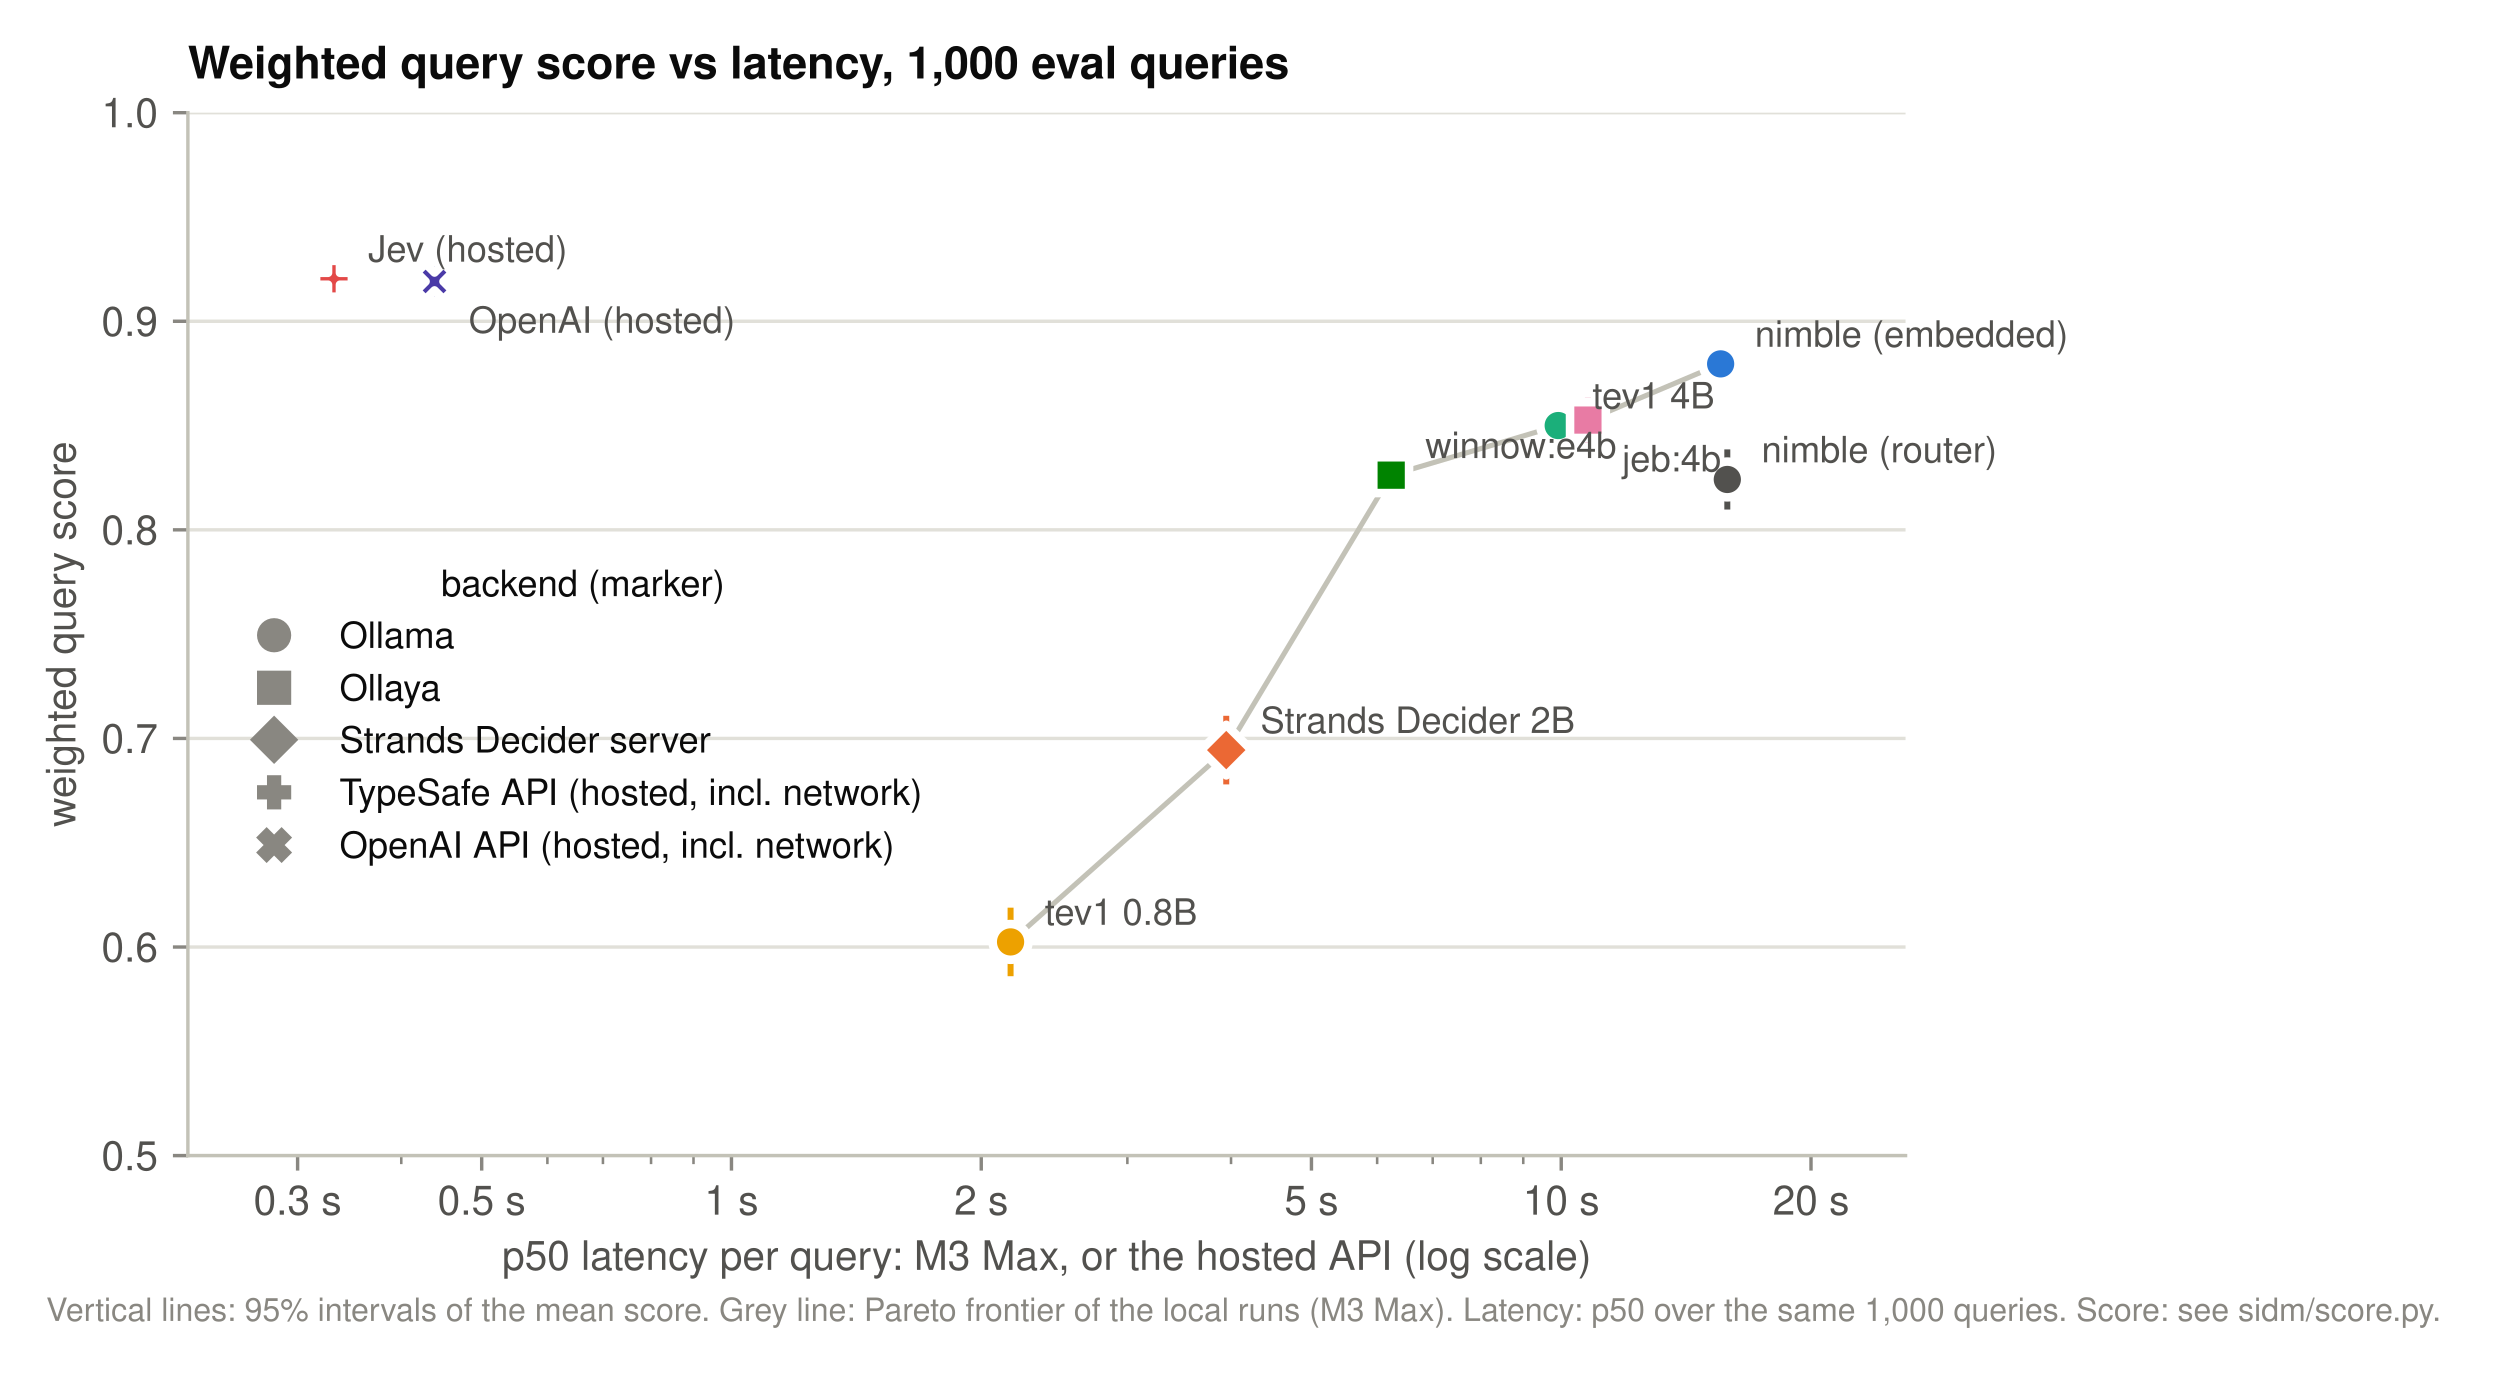
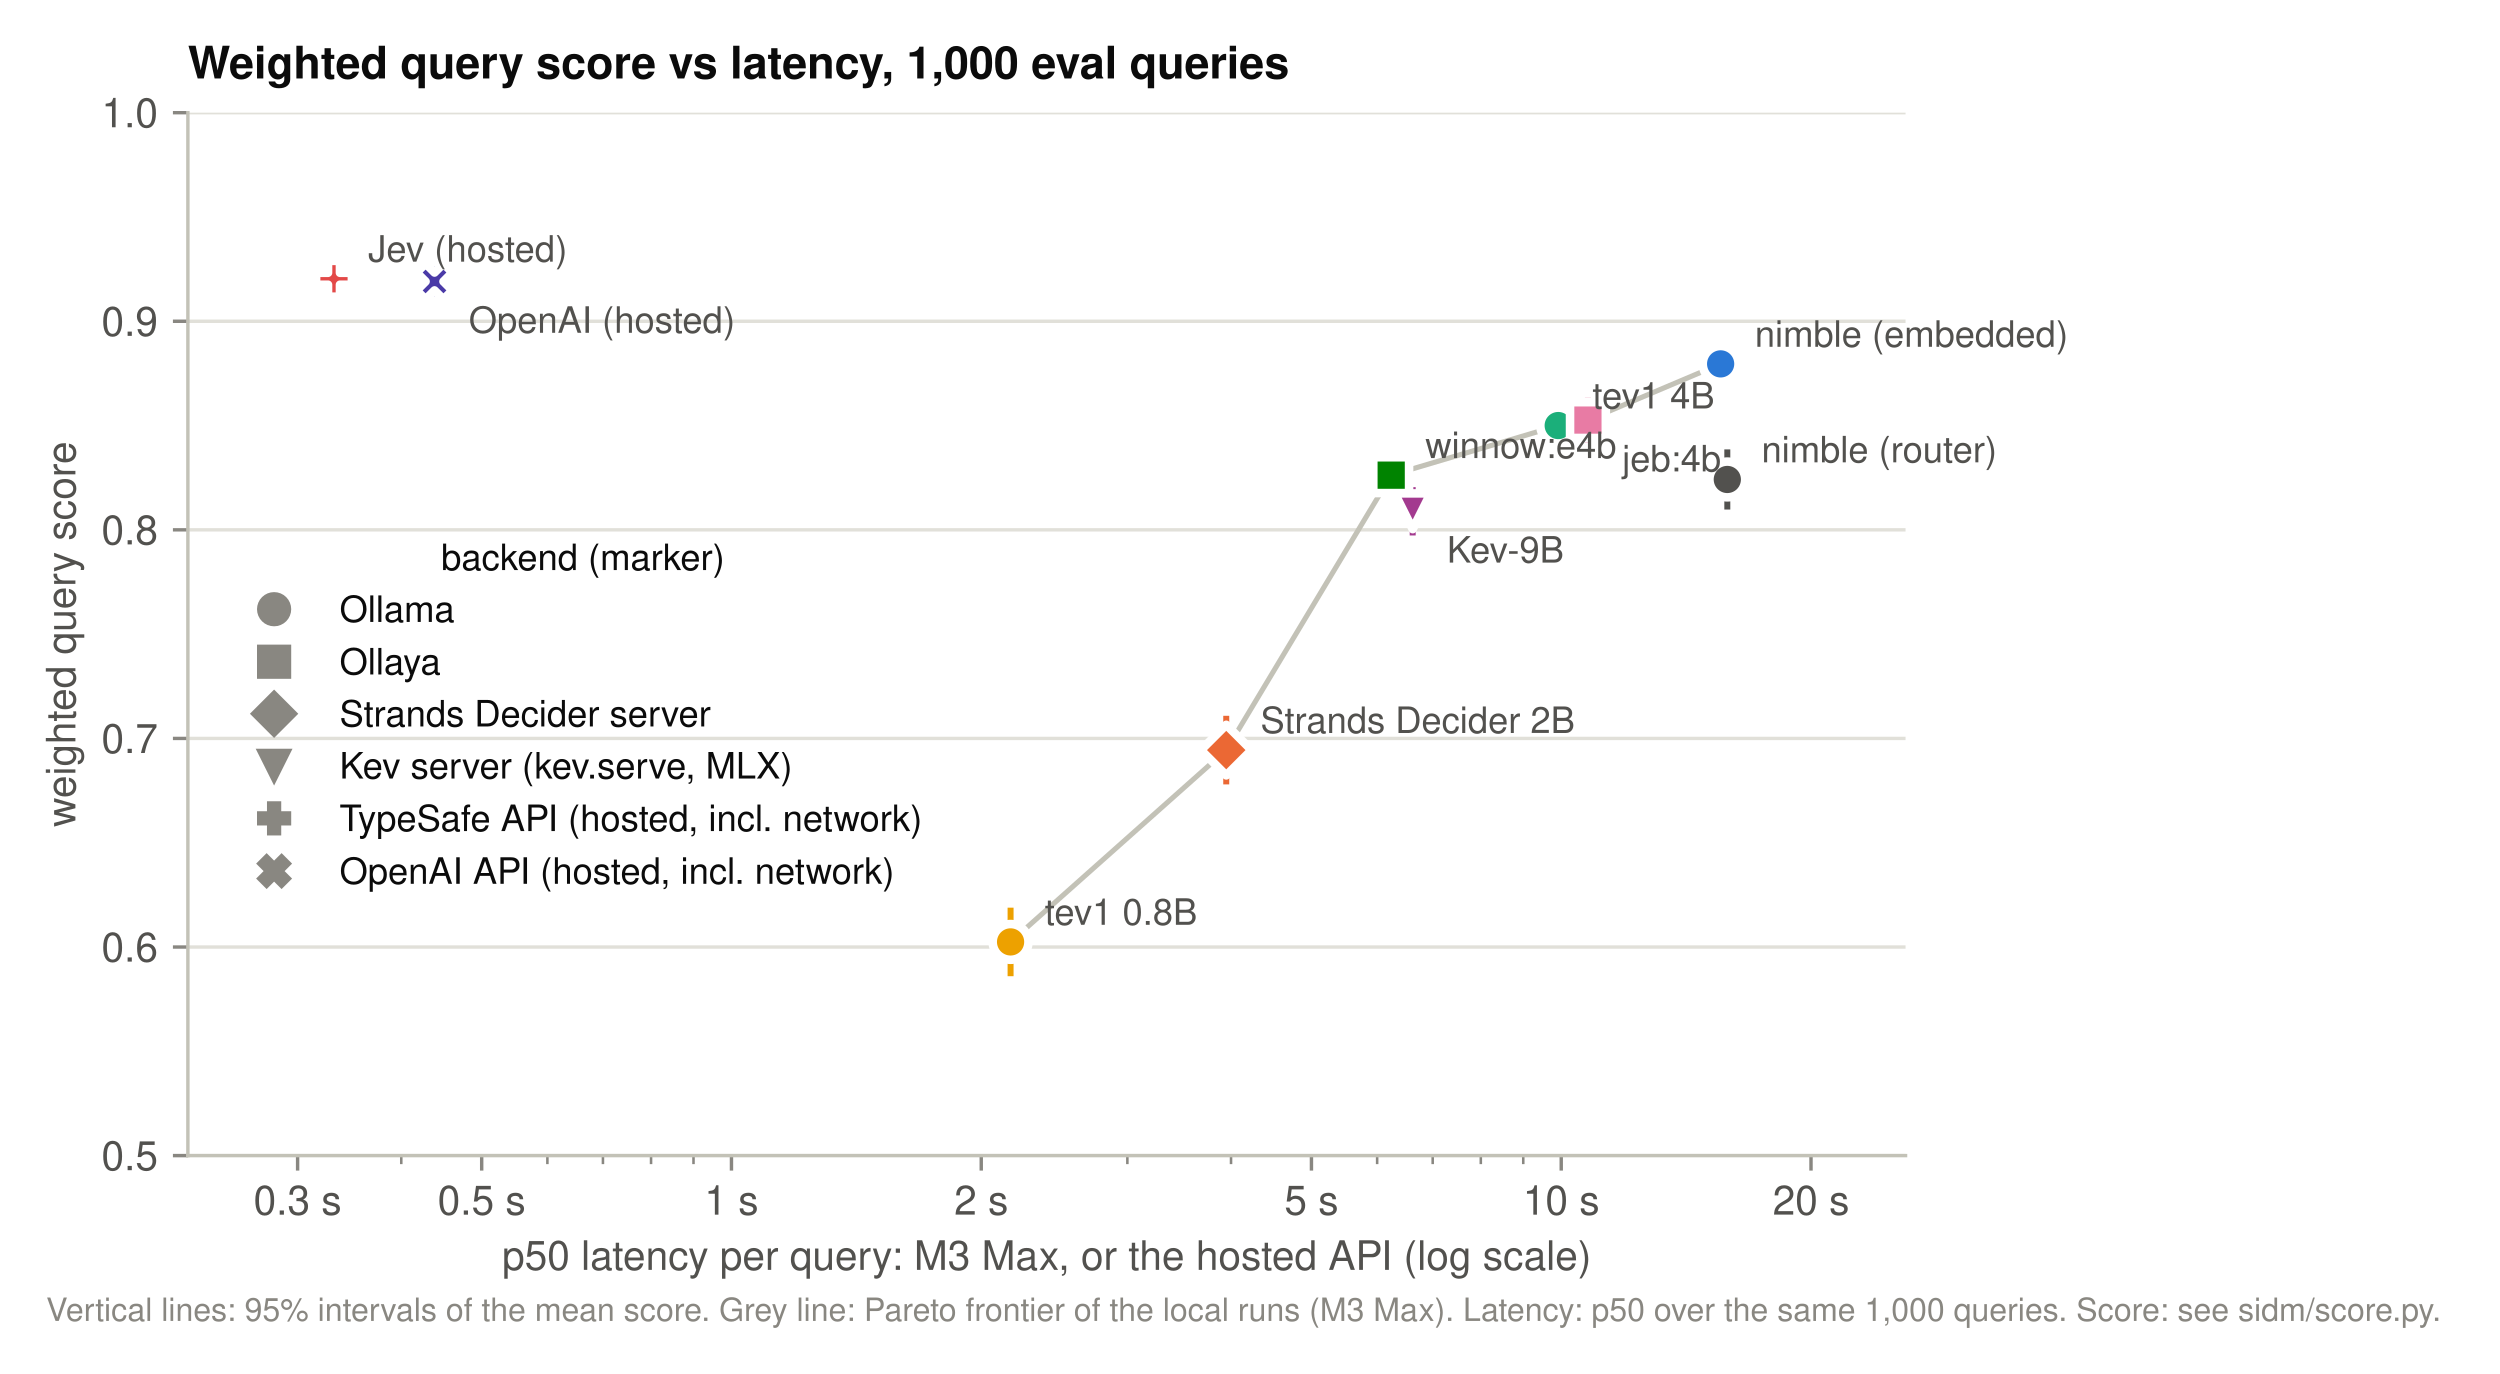
<svg xmlns="http://www.w3.org/2000/svg" xmlns:xlink="http://www.w3.org/1999/xlink" width="584.743pt" height="321.37pt" viewBox="0 0 584.743 321.37" version="1.1">
  <defs>
    <style type="text/css">*{stroke-linejoin: round; stroke-linecap: butt}</style>
  </defs>
  <g id="figure_1">
    <g id="patch_1">
      <path d="M 0 321.37  L 584.743 321.37  L 584.743 0  L 0 0  z " style="fill: #ffffff" />
    </g>
    <g id="axes_1">
      <g id="patch_2">
        <path d="M 43.944 270.293  L 445.704 270.293  L 445.704 26.357  L 43.944 26.357  z " style="fill: #ffffff" />
      </g>
      <g id="matplotlib.axis_1">
        <g id="xtick_1">
          <g id="line2d_1">
            <defs>
              <path id="mfe48f117c4" d="M 0 0  L 0 3.5  " style="stroke: #898781; stroke-width: 0.8" />
            </defs>
            <g>
              <use xlink:href="#mfe48f117c4" x="69.609" y="270.293" style="fill: #898781; stroke: #898781; stroke-width: 0.8" />
            </g>
          </g>
          <g id="text_1">
            <text style="fill: #52514e; font: 9.5px 'Helvetica', 'Arial', 'DejaVu Sans', 'Bitstream Vera Sans', 'Computer Modern Sans Serif', 'Lucida Grande', 'Verdana', 'Geneva', 'Lucid', 'Avant Garde', sans-serif; text-anchor: middle" x="69.609" y="284.107" transform="rotate(-0 69.60887 284.1075)">0.3 s</text>
          </g>
        </g>
        <g id="xtick_2">
          <g id="line2d_2">
            <g>
              <use xlink:href="#mfe48f117c4" x="112.665" y="270.293" style="fill: #898781; stroke: #898781; stroke-width: 0.8" />
            </g>
          </g>
          <g id="text_2">
            <text style="fill: #52514e; font: 9.5px 'Helvetica', 'Arial', 'DejaVu Sans', 'Bitstream Vera Sans', 'Computer Modern Sans Serif', 'Lucida Grande', 'Verdana', 'Geneva', 'Lucid', 'Avant Garde', sans-serif; text-anchor: middle" x="112.665" y="284.107" transform="rotate(-0 112.6649 284.1075)">0.5 s</text>
          </g>
        </g>
        <g id="xtick_3">
          <g id="line2d_3">
            <g>
              <use xlink:href="#mfe48f117c4" x="171.088" y="270.293" style="fill: #898781; stroke: #898781; stroke-width: 0.8" />
            </g>
          </g>
          <g id="text_3">
            <text style="fill: #52514e; font: 9.5px 'Helvetica', 'Arial', 'DejaVu Sans', 'Bitstream Vera Sans', 'Computer Modern Sans Serif', 'Lucida Grande', 'Verdana', 'Geneva', 'Lucid', 'Avant Garde', sans-serif; text-anchor: middle" x="171.088" y="284.107" transform="rotate(-0 171.0883 284.1075)">1 s</text>
          </g>
        </g>
        <g id="xtick_4">
          <g id="line2d_4">
            <g>
              <use xlink:href="#mfe48f117c4" x="229.512" y="270.293" style="fill: #898781; stroke: #898781; stroke-width: 0.8" />
            </g>
          </g>
          <g id="text_4">
            <text style="fill: #52514e; font: 9.5px 'Helvetica', 'Arial', 'DejaVu Sans', 'Bitstream Vera Sans', 'Computer Modern Sans Serif', 'Lucida Grande', 'Verdana', 'Geneva', 'Lucid', 'Avant Garde', sans-serif; text-anchor: middle" x="229.512" y="284.107" transform="rotate(-0 229.5117 284.1075)">2 s</text>
          </g>
        </g>
        <g id="xtick_5">
          <g id="line2d_5">
            <g>
              <use xlink:href="#mfe48f117c4" x="306.743" y="270.293" style="fill: #898781; stroke: #898781; stroke-width: 0.8" />
            </g>
          </g>
          <g id="text_5">
            <text style="fill: #52514e; font: 9.5px 'Helvetica', 'Arial', 'DejaVu Sans', 'Bitstream Vera Sans', 'Computer Modern Sans Serif', 'Lucida Grande', 'Verdana', 'Geneva', 'Lucid', 'Avant Garde', sans-serif; text-anchor: middle" x="306.743" y="284.107" transform="rotate(-0 306.7432 284.1075)">5 s</text>
          </g>
        </g>
        <g id="xtick_6">
          <g id="line2d_6">
            <g>
              <use xlink:href="#mfe48f117c4" x="365.167" y="270.293" style="fill: #898781; stroke: #898781; stroke-width: 0.8" />
            </g>
          </g>
          <g id="text_6">
            <text style="fill: #52514e; font: 9.5px 'Helvetica', 'Arial', 'DejaVu Sans', 'Bitstream Vera Sans', 'Computer Modern Sans Serif', 'Lucida Grande', 'Verdana', 'Geneva', 'Lucid', 'Avant Garde', sans-serif; text-anchor: middle" x="365.167" y="284.107" transform="rotate(-0 365.1666 284.1075)">10 s</text>
          </g>
        </g>
        <g id="xtick_7">
          <g id="line2d_7">
            <g>
              <use xlink:href="#mfe48f117c4" x="423.59" y="270.293" style="fill: #898781; stroke: #898781; stroke-width: 0.8" />
            </g>
          </g>
          <g id="text_7">
            <text style="fill: #52514e; font: 9.5px 'Helvetica', 'Arial', 'DejaVu Sans', 'Bitstream Vera Sans', 'Computer Modern Sans Serif', 'Lucida Grande', 'Verdana', 'Geneva', 'Lucid', 'Avant Garde', sans-serif; text-anchor: middle" x="423.59" y="284.107" transform="rotate(-0 423.59 284.1075)">20 s</text>
          </g>
        </g>
        <g id="xtick_8">
          <g id="line2d_8">
            <defs>
              <path id="m65a0caf0b0" d="M 0 0  L 0 2  " style="stroke: #898781; stroke-width: 0.6" />
            </defs>
            <g>
              <use xlink:href="#m65a0caf0b0" x="93.857" y="270.293" style="fill: #898781; stroke: #898781; stroke-width: 0.6" />
            </g>
          </g>
        </g>
        <g id="xtick_9">
          <g id="line2d_9">
            <g>
              <use xlink:href="#m65a0caf0b0" x="128.032" y="270.293" style="fill: #898781; stroke: #898781; stroke-width: 0.6" />
            </g>
          </g>
        </g>
        <g id="xtick_10">
          <g id="line2d_10">
            <g>
              <use xlink:href="#m65a0caf0b0" x="141.025" y="270.293" style="fill: #898781; stroke: #898781; stroke-width: 0.6" />
            </g>
          </g>
        </g>
        <g id="xtick_11">
          <g id="line2d_11">
            <g>
              <use xlink:href="#m65a0caf0b0" x="152.28" y="270.293" style="fill: #898781; stroke: #898781; stroke-width: 0.6" />
            </g>
          </g>
        </g>
        <g id="xtick_12">
          <g id="line2d_12">
            <g>
              <use xlink:href="#m65a0caf0b0" x="162.208" y="270.293" style="fill: #898781; stroke: #898781; stroke-width: 0.6" />
            </g>
          </g>
        </g>
        <g id="xtick_13">
          <g id="line2d_13">
            <g>
              <use xlink:href="#m65a0caf0b0" x="263.687" y="270.293" style="fill: #898781; stroke: #898781; stroke-width: 0.6" />
            </g>
          </g>
        </g>
        <g id="xtick_14">
          <g id="line2d_14">
            <g>
              <use xlink:href="#m65a0caf0b0" x="287.935" y="270.293" style="fill: #898781; stroke: #898781; stroke-width: 0.6" />
            </g>
          </g>
        </g>
        <g id="xtick_15">
          <g id="line2d_15">
            <g>
              <use xlink:href="#m65a0caf0b0" x="322.111" y="270.293" style="fill: #898781; stroke: #898781; stroke-width: 0.6" />
            </g>
          </g>
        </g>
        <g id="xtick_16">
          <g id="line2d_16">
            <g>
              <use xlink:href="#m65a0caf0b0" x="335.103" y="270.293" style="fill: #898781; stroke: #898781; stroke-width: 0.6" />
            </g>
          </g>
        </g>
        <g id="xtick_17">
          <g id="line2d_17">
            <g>
              <use xlink:href="#m65a0caf0b0" x="346.358" y="270.293" style="fill: #898781; stroke: #898781; stroke-width: 0.6" />
            </g>
          </g>
        </g>
        <g id="xtick_18">
          <g id="line2d_18">
            <g>
              <use xlink:href="#m65a0caf0b0" x="356.286" y="270.293" style="fill: #898781; stroke: #898781; stroke-width: 0.6" />
            </g>
          </g>
        </g>
        <g id="text_8">
          <text style="fill: #52514e; font: 9.5px 'Helvetica', 'Arial', 'DejaVu Sans', 'Bitstream Vera Sans', 'Computer Modern Sans Serif', 'Lucida Grande', 'Verdana', 'Geneva', 'Lucid', 'Avant Garde', sans-serif; text-anchor: middle" x="244.824" y="297.014" transform="rotate(-0 244.8239 297.0137)">p50 latency per query: M3 Max, or the hosted API (log scale)</text>
        </g>
      </g>
      <g id="matplotlib.axis_2">
        <g id="ytick_1">
          <g id="line2d_19">
            <path d="M 43.944 270.293  L 445.704 270.293  " clip-path="url(#p7a59d0e3da)" style="fill: none; stroke: #e1e0d9; stroke-width: 0.8; stroke-linecap: square" />
          </g>
          <g id="line2d_20">
            <defs>
              <path id="mfbda704cc7" d="M 0 0  L -3.5 0  " style="stroke: #898781; stroke-width: 0.8" />
            </defs>
            <g>
              <use xlink:href="#mfbda704cc7" x="43.944" y="270.293" style="fill: #898781; stroke: #898781; stroke-width: 0.8" />
            </g>
          </g>
          <g id="text_9">
            <text style="fill: #52514e; font: 9.5px 'Helvetica', 'Arial', 'DejaVu Sans', 'Bitstream Vera Sans', 'Computer Modern Sans Serif', 'Lucida Grande', 'Verdana', 'Geneva', 'Lucid', 'Avant Garde', sans-serif; text-anchor: end" x="36.944" y="273.7" transform="rotate(-0 36.94391 273.7001)">0.5</text>
          </g>
        </g>
        <g id="ytick_2">
          <g id="line2d_21">
            <path d="M 43.944 221.506  L 445.704 221.506  " clip-path="url(#p7a59d0e3da)" style="fill: none; stroke: #e1e0d9; stroke-width: 0.8; stroke-linecap: square" />
          </g>
          <g id="line2d_22">
            <g>
              <use xlink:href="#mfbda704cc7" x="43.944" y="221.506" style="fill: #898781; stroke: #898781; stroke-width: 0.8" />
            </g>
          </g>
          <g id="text_10">
            <text style="fill: #52514e; font: 9.5px 'Helvetica', 'Arial', 'DejaVu Sans', 'Bitstream Vera Sans', 'Computer Modern Sans Serif', 'Lucida Grande', 'Verdana', 'Geneva', 'Lucid', 'Avant Garde', sans-serif; text-anchor: end" x="36.944" y="224.913" transform="rotate(-0 36.94391 224.9129)">0.6</text>
          </g>
        </g>
        <g id="ytick_3">
          <g id="line2d_23">
            <path d="M 43.944 172.718  L 445.704 172.718  " clip-path="url(#p7a59d0e3da)" style="fill: none; stroke: #e1e0d9; stroke-width: 0.8; stroke-linecap: square" />
          </g>
          <g id="line2d_24">
            <g>
              <use xlink:href="#mfbda704cc7" x="43.944" y="172.718" style="fill: #898781; stroke: #898781; stroke-width: 0.8" />
            </g>
          </g>
          <g id="text_11">
            <text style="fill: #52514e; font: 9.5px 'Helvetica', 'Arial', 'DejaVu Sans', 'Bitstream Vera Sans', 'Computer Modern Sans Serif', 'Lucida Grande', 'Verdana', 'Geneva', 'Lucid', 'Avant Garde', sans-serif; text-anchor: end" x="36.944" y="176.126" transform="rotate(-0 36.94391 176.1257)">0.7</text>
          </g>
        </g>
        <g id="ytick_4">
          <g id="line2d_25">
            <path d="M 43.944 123.931  L 445.704 123.931  " clip-path="url(#p7a59d0e3da)" style="fill: none; stroke: #e1e0d9; stroke-width: 0.8; stroke-linecap: square" />
          </g>
          <g id="line2d_26">
            <g>
              <use xlink:href="#mfbda704cc7" x="43.944" y="123.931" style="fill: #898781; stroke: #898781; stroke-width: 0.8" />
            </g>
          </g>
          <g id="text_12">
            <text style="fill: #52514e; font: 9.5px 'Helvetica', 'Arial', 'DejaVu Sans', 'Bitstream Vera Sans', 'Computer Modern Sans Serif', 'Lucida Grande', 'Verdana', 'Geneva', 'Lucid', 'Avant Garde', sans-serif; text-anchor: end" x="36.944" y="127.339" transform="rotate(-0 36.94391 127.3385)">0.8</text>
          </g>
        </g>
        <g id="ytick_5">
          <g id="line2d_27">
            <path d="M 43.944 75.144  L 445.704 75.144  " clip-path="url(#p7a59d0e3da)" style="fill: none; stroke: #e1e0d9; stroke-width: 0.8; stroke-linecap: square" />
          </g>
          <g id="line2d_28">
            <g>
              <use xlink:href="#mfbda704cc7" x="43.944" y="75.144" style="fill: #898781; stroke: #898781; stroke-width: 0.8" />
            </g>
          </g>
          <g id="text_13">
            <text style="fill: #52514e; font: 9.5px 'Helvetica', 'Arial', 'DejaVu Sans', 'Bitstream Vera Sans', 'Computer Modern Sans Serif', 'Lucida Grande', 'Verdana', 'Geneva', 'Lucid', 'Avant Garde', sans-serif; text-anchor: end" x="36.944" y="78.551" transform="rotate(-0 36.94391 78.5513)">0.9</text>
          </g>
        </g>
        <g id="ytick_6">
          <g id="line2d_29">
            <path d="M 43.944 26.357  L 445.704 26.357  " clip-path="url(#p7a59d0e3da)" style="fill: none; stroke: #e1e0d9; stroke-width: 0.8; stroke-linecap: square" />
          </g>
          <g id="line2d_30">
            <g>
              <use xlink:href="#mfbda704cc7" x="43.944" y="26.357" style="fill: #898781; stroke: #898781; stroke-width: 0.8" />
            </g>
          </g>
          <g id="text_14">
            <text style="fill: #52514e; font: 9.5px 'Helvetica', 'Arial', 'DejaVu Sans', 'Bitstream Vera Sans', 'Computer Modern Sans Serif', 'Lucida Grande', 'Verdana', 'Geneva', 'Lucid', 'Avant Garde', sans-serif; text-anchor: end" x="36.944" y="29.764" transform="rotate(-0 36.94391 29.7641)">1.0</text>
          </g>
        </g>
        <g id="text_15">
          <text style="fill: #52514e; font: 9.5px 'Helvetica', 'Arial', 'DejaVu Sans', 'Bitstream Vera Sans', 'Computer Modern Sans Serif', 'Lucida Grande', 'Verdana', 'Geneva', 'Lucid', 'Avant Garde', sans-serif; text-anchor: middle" x="17.637" y="148.325" transform="rotate(-90 17.63703 148.3247)">weighted query score</text>
        </g>
      </g>
      <g id="line2d_31">
        <path d="M 236.371 220.312  L 286.814 175.445  L 325.395 111.141  L 364.461 99.536  L 371.412 98.256  L 402.452 85.111  " clip-path="url(#p7a59d0e3da)" style="fill: none; stroke: #c3c2b7; stroke-width: 1.2; stroke-linecap: square" />
      </g>
      <g id="LineCollection_1">
        <path d="M 78.119 68.632  L 78.119 61.768  " clip-path="url(#p7a59d0e3da)" style="fill: none; stroke: #e34948; stroke-width: 1.4" />
      </g>
      <g id="LineCollection_2">
        <path d="M 101.635 69.313  L 101.635 62.359  " clip-path="url(#p7a59d0e3da)" style="fill: none; stroke: #4a3aa7; stroke-width: 1.4" />
      </g>
      <g id="LineCollection_3">
        <path d="M 402.452 90.05  L 402.452 80.173  " clip-path="url(#p7a59d0e3da)" style="fill: none; stroke: #2a78d6; stroke-width: 1.4" />
      </g>
      <g id="LineCollection_4">
        <path d="M 404.014 119.186  L 404.014 105.107  " clip-path="url(#p7a59d0e3da)" style="fill: none; stroke: #52514e; stroke-width: 1.4" />
      </g>
      <g id="LineCollection_5">
        <path d="M 364.461 104.115  L 364.461 94.957  " clip-path="url(#p7a59d0e3da)" style="fill: none; stroke: #1baf7a; stroke-width: 1.4" />
      </g>
      <g id="LineCollection_6">
        <path d="M 236.371 228.326  L 236.371 212.297  " clip-path="url(#p7a59d0e3da)" style="fill: none; stroke: #eda100; stroke-width: 1.4" />
      </g>
      <g id="LineCollection_7">
        <path d="M 371.412 103.47  L 371.412 93.043  " clip-path="url(#p7a59d0e3da)" style="fill: none; stroke: #e87ba4; stroke-width: 1.4" />
      </g>
      <g id="LineCollection_8">
        <path d="M 325.395 115.477  L 325.395 106.804  " clip-path="url(#p7a59d0e3da)" style="fill: none; stroke: #008300; stroke-width: 1.4" />
      </g>
      <g id="LineCollection_9">
        <path d="M 286.814 183.469  L 286.814 167.422  " clip-path="url(#p7a59d0e3da)" style="fill: none; stroke: #eb6834; stroke-width: 1.4" />
      </g>
+       <g id="LineCollection_10">
+         <path d="M 330.424 125.237  L 330.424 113.932  " clip-path="url(#p7a59d0e3da)" style="fill: none; stroke: #a33a8f; stroke-width: 1.4" />
+       </g>
      <g id="patch_3">
        <path d="M 43.944 270.293  L 43.944 26.357  " style="fill: none; stroke: #c3c2b7; stroke-width: 0.8; stroke-linejoin: miter; stroke-linecap: square" />
      </g>
      <g id="patch_4">
        <path d="M 43.944 270.293  L 445.704 270.293  " style="fill: none; stroke: #c3c2b7; stroke-width: 0.8; stroke-linejoin: miter; stroke-linecap: square" />
      </g>
      <g id="PathCollection_1">
        <defs>
          <path id="m55cbec0823" d="M -1.394 4.183  L 1.394 4.183  L 1.394 1.394  L 4.183 1.394  L 4.183 -1.394  L 1.394 -1.394  L 1.394 -4.183  L -1.394 -4.183  L -1.394 -1.394  L -4.183 -1.394  L -4.183 1.394  L -1.394 1.394  z " style="stroke: #ffffff; stroke-width: 2" />
        </defs>
        <g clip-path="url(#p7a59d0e3da)">
          <use xlink:href="#m55cbec0823" x="78.119" y="65.2" style="fill: #e34948; stroke: #ffffff; stroke-width: 2" />
        </g>
      </g>
      <g id="PathCollection_2">
        <defs>
          <path id="m305422e04a" d="M -2.092 4.183  L 0 2.092  L 2.092 4.183  L 4.183 2.092  L 2.092 0  L 4.183 -2.092  L 2.092 -4.183  L 0 -2.092  L -2.092 -4.183  L -4.183 -2.092  L -2.092 0  L -4.183 2.092  z " style="stroke: #ffffff; stroke-width: 2" />
        </defs>
        <g clip-path="url(#p7a59d0e3da)">
          <use xlink:href="#m305422e04a" x="101.635" y="65.836" style="fill: #4a3aa7; stroke: #ffffff; stroke-width: 2" />
        </g>
      </g>
      <g id="PathCollection_3">
        <defs>
          <path id="m7345d1a104" d="M 0 4.183  C 1.109 4.183 2.174 3.743 2.958 2.958  C 3.743 2.174 4.183 1.109 4.183 0  C 4.183 -1.109 3.743 -2.174 2.958 -2.958  C 2.174 -3.743 1.109 -4.183 0 -4.183  C -1.109 -4.183 -2.174 -3.743 -2.958 -2.958  C -3.743 -2.174 -4.183 -1.109 -4.183 0  C -4.183 1.109 -3.743 2.174 -2.958 2.958  C -2.174 3.743 -1.109 4.183 0 4.183  z " style="stroke: #ffffff; stroke-width: 2" />
        </defs>
        <g clip-path="url(#p7a59d0e3da)">
          <use xlink:href="#m7345d1a104" x="402.452" y="85.111" style="fill: #2a78d6; stroke: #ffffff; stroke-width: 2" />
        </g>
      </g>
      <g id="PathCollection_4">
        <defs>
          <path id="md1af165ce3" d="M 0 4.183  C 1.109 4.183 2.174 3.743 2.958 2.958  C 3.743 2.174 4.183 1.109 4.183 0  C 4.183 -1.109 3.743 -2.174 2.958 -2.958  C 2.174 -3.743 1.109 -4.183 0 -4.183  C -1.109 -4.183 -2.174 -3.743 -2.958 -2.958  C -3.743 -2.174 -4.183 -1.109 -4.183 0  C -4.183 1.109 -3.743 2.174 -2.958 2.958  C -2.174 3.743 -1.109 4.183 0 4.183  z " style="stroke: #ffffff; stroke-width: 2" />
        </defs>
        <g clip-path="url(#p7a59d0e3da)">
          <use xlink:href="#md1af165ce3" x="404.014" y="112.147" style="fill: #52514e; stroke: #ffffff; stroke-width: 2" />
        </g>
      </g>
      <g id="PathCollection_5">
        <defs>
          <path id="mab2448efdc" d="M 0 4.183  C 1.109 4.183 2.174 3.743 2.958 2.958  C 3.743 2.174 4.183 1.109 4.183 0  C 4.183 -1.109 3.743 -2.174 2.958 -2.958  C 2.174 -3.743 1.109 -4.183 0 -4.183  C -1.109 -4.183 -2.174 -3.743 -2.958 -2.958  C -3.743 -2.174 -4.183 -1.109 -4.183 0  C -4.183 1.109 -3.743 2.174 -2.958 2.958  C -2.174 3.743 -1.109 4.183 0 4.183  z " style="stroke: #ffffff; stroke-width: 2" />
        </defs>
        <g clip-path="url(#p7a59d0e3da)">
          <use xlink:href="#mab2448efdc" x="364.461" y="99.536" style="fill: #1baf7a; stroke: #ffffff; stroke-width: 2" />
        </g>
      </g>
      <g id="PathCollection_6">
        <defs>
          <path id="m73e20fe75e" d="M 0 4.183  C 1.109 4.183 2.174 3.743 2.958 2.958  C 3.743 2.174 4.183 1.109 4.183 0  C 4.183 -1.109 3.743 -2.174 2.958 -2.958  C 2.174 -3.743 1.109 -4.183 0 -4.183  C -1.109 -4.183 -2.174 -3.743 -2.958 -2.958  C -3.743 -2.174 -4.183 -1.109 -4.183 0  C -4.183 1.109 -3.743 2.174 -2.958 2.958  C -2.174 3.743 -1.109 4.183 0 4.183  z " style="stroke: #ffffff; stroke-width: 2" />
        </defs>
        <g clip-path="url(#p7a59d0e3da)">
          <use xlink:href="#m73e20fe75e" x="236.371" y="220.312" style="fill: #eda100; stroke: #ffffff; stroke-width: 2" />
        </g>
      </g>
      <g id="PathCollection_7">
        <defs>
          <path id="m01c387eda3" d="M -4.183 4.183  L 4.183 4.183  L 4.183 -4.183  L -4.183 -4.183  z " style="stroke: #ffffff; stroke-width: 2" />
        </defs>
        <g clip-path="url(#p7a59d0e3da)">
          <use xlink:href="#m01c387eda3" x="371.412" y="98.256" style="fill: #e87ba4; stroke: #ffffff; stroke-width: 2" />
        </g>
      </g>
      <g id="PathCollection_8">
        <defs>
          <path id="mec9a3d1fc0" d="M -4.183 4.183  L 4.183 4.183  L 4.183 -4.183  L -4.183 -4.183  z " style="stroke: #ffffff; stroke-width: 2" />
        </defs>
        <g clip-path="url(#p7a59d0e3da)">
          <use xlink:href="#mec9a3d1fc0" x="325.395" y="111.141" style="fill: #008300; stroke: #ffffff; stroke-width: 2" />
        </g>
      </g>
      <g id="PathCollection_9">
        <defs>
          <path id="mc6c9ae887d" d="M -0 5.916  L 5.916 0  L 0 -5.916  L -5.916 -0  z " style="stroke: #ffffff; stroke-width: 2" />
        </defs>
        <g clip-path="url(#p7a59d0e3da)">
          <use xlink:href="#mc6c9ae887d" x="286.814" y="175.445" style="fill: #eb6834; stroke: #ffffff; stroke-width: 2" />
        </g>
      </g>
+       <g id="PathCollection_10">
+         <defs>
+           <path id="m9f395c3787" d="M -0 4.183  L 4.183 -4.183  L -4.183 -4.183  z " style="stroke: #ffffff; stroke-width: 2" />
+         </defs>
+         <g clip-path="url(#p7a59d0e3da)">
+           <use xlink:href="#m9f395c3787" x="330.424" y="119.585" style="fill: #a33a8f; stroke: #ffffff; stroke-width: 2" />
+         </g>
+       </g>
      <g id="text_16">
        <text style="fill: #52514e; font: 8.5px 'Helvetica', 'Arial', 'DejaVu Sans', 'Bitstream Vera Sans', 'Computer Modern Sans Serif', 'Lucida Grande', 'Verdana', 'Geneva', 'Lucid', 'Avant Garde', sans-serif; text-anchor: start" x="86.119" y="61.2" transform="rotate(-0 86.1194 61.19979)">Jev (hosted)</text>
      </g>
      <g id="text_17">
        <text style="fill: #52514e; font: 8.5px 'Helvetica', 'Arial', 'DejaVu Sans', 'Bitstream Vera Sans', 'Computer Modern Sans Serif', 'Lucida Grande', 'Verdana', 'Geneva', 'Lucid', 'Avant Garde', sans-serif; text-anchor: start" x="109.635" y="77.836" transform="rotate(-0 109.6352 77.83576)">OpenAI (hosted)</text>
      </g>
      <g id="text_18">
        <text style="fill: #52514e; font: 8.5px 'Helvetica', 'Arial', 'DejaVu Sans', 'Bitstream Vera Sans', 'Computer Modern Sans Serif', 'Lucida Grande', 'Verdana', 'Geneva', 'Lucid', 'Avant Garde', sans-serif; text-anchor: start" x="244.371" y="216.312" transform="rotate(-0 244.3707 216.3115)">tev1 0.8B</text>
      </g>
      <g id="text_19">
        <text style="fill: #52514e; font: 8.5px 'Helvetica', 'Arial', 'DejaVu Sans', 'Bitstream Vera Sans', 'Computer Modern Sans Serif', 'Lucida Grande', 'Verdana', 'Geneva', 'Lucid', 'Avant Garde', sans-serif; text-anchor: start" x="294.814" y="171.445" transform="rotate(-0 294.814 171.4455)">Strands Decider 2B</text>
      </g>
      <g id="text_20">
        <text style="fill: #52514e; font: 8.5px 'Helvetica', 'Arial', 'DejaVu Sans', 'Bitstream Vera Sans', 'Computer Modern Sans Serif', 'Lucida Grande', 'Verdana', 'Geneva', 'Lucid', 'Avant Garde', sans-serif; text-anchor: start" x="333.395" y="107.141" transform="rotate(-0 333.3946 107.1407)">winnow:e4b</text>
      </g>
      <g id="text_21">
+         <text style="fill: #52514e; font: 8.5px 'Helvetica', 'Arial', 'DejaVu Sans', 'Bitstream Vera Sans', 'Computer Modern Sans Serif', 'Lucida Grande', 'Verdana', 'Geneva', 'Lucid', 'Avant Garde', sans-serif; text-anchor: start" x="338.424" y="131.585" transform="rotate(-0 338.4239 131.5847)">Kev-9B</text>
+       </g>
+       <g id="text_22">
        <text style="fill: #52514e; font: 8.5px 'Helvetica', 'Arial', 'DejaVu Sans', 'Bitstream Vera Sans', 'Computer Modern Sans Serif', 'Lucida Grande', 'Verdana', 'Geneva', 'Lucid', 'Avant Garde', sans-serif; text-anchor: start" x="372.461" y="95.536" transform="rotate(-0 372.461 95.53605)">tev1 4B</text>
      </g>
-       <g id="text_22">
+       <g id="text_23">
        <text style="fill: #52514e; font: 8.5px 'Helvetica', 'Arial', 'DejaVu Sans', 'Bitstream Vera Sans', 'Computer Modern Sans Serif', 'Lucida Grande', 'Verdana', 'Geneva', 'Lucid', 'Avant Garde', sans-serif; text-anchor: start" x="379.412" y="110.256" transform="rotate(-0 379.4125 110.2564)">jeb:4b</text>
      </g>
-       <g id="text_23">
+       <g id="text_24">
        <text style="fill: #52514e; font: 8.5px 'Helvetica', 'Arial', 'DejaVu Sans', 'Bitstream Vera Sans', 'Computer Modern Sans Serif', 'Lucida Grande', 'Verdana', 'Geneva', 'Lucid', 'Avant Garde', sans-serif; text-anchor: start" x="410.452" y="81.111" transform="rotate(-0 410.4519 81.11122)">nimble (embedded)</text>
      </g>
-       <g id="text_24">
+       <g id="text_25">
        <text style="fill: #52514e; font: 8.5px 'Helvetica', 'Arial', 'DejaVu Sans', 'Bitstream Vera Sans', 'Computer Modern Sans Serif', 'Lucida Grande', 'Verdana', 'Geneva', 'Lucid', 'Avant Garde', sans-serif; text-anchor: start" x="412.014" y="108.147" transform="rotate(-0 412.0135 108.1465)">nimble (router)</text>
      </g>
-       <g id="text_25">
+       <g id="text_26">
        <text style="fill: #0b0b0b; font: 700 10.5px 'Helvetica', 'Arial', 'DejaVu Sans', 'Bitstream Vera Sans', 'Computer Modern Sans Serif', 'Lucida Grande', 'Verdana', 'Geneva', 'Lucid', 'Avant Garde', sans-serif; text-anchor: start" x="43.944" y="18.357" transform="rotate(-0 43.94391 18.35672)">Weighted query score vs latency, 1,000 eval queries</text>
      </g>
      <g id="legend_1">
-         <g id="text_26">
-           <text style="fill: #0b0b0b; font: 8.5px 'Helvetica', 'Arial', 'DejaVu Sans', 'Bitstream Vera Sans', 'Computer Modern Sans Serif', 'Lucida Grande', 'Verdana', 'Geneva', 'Lucid', 'Avant Garde', sans-serif; text-anchor: start" x="103.183" y="139.436" transform="rotate(-0 103.183 139.4363)">backend (marker)</text>
+         <g id="text_27">
+           <text style="fill: #0b0b0b; font: 8.5px 'Helvetica', 'Arial', 'DejaVu Sans', 'Bitstream Vera Sans', 'Computer Modern Sans Serif', 'Lucida Grande', 'Verdana', 'Geneva', 'Lucid', 'Avant Garde', sans-serif; text-anchor: start" x="103.183" y="133.346" transform="rotate(-0 103.183 133.3455)">backend (marker)</text>
        </g>
        <g id="line2d_32">
          <defs>
            <path id="m20682d3e0f" d="M 0 3.5  C 0.928 3.5 1.819 3.131 2.475 2.475  C 3.131 1.819 3.5 0.928 3.5 0  C 3.5 -0.928 3.131 -1.819 2.475 -2.475  C 1.819 -3.131 0.928 -3.5 0 -3.5  C -0.928 -3.5 -1.819 -3.131 -2.475 -2.475  C -3.131 -1.819 -3.5 -0.928 -3.5 0  C -3.5 0.928 -3.131 1.819 -2.475 2.475  C -1.819 3.131 -0.928 3.5 0 3.5  z " style="stroke: #898781" />
          </defs>
          <g>
-             <use xlink:href="#m20682d3e0f" x="64.112" y="148.58" style="fill: #898781; stroke: #898781" />
-           </g>
-         </g>
-         <g id="text_27">
-           <text style="fill: #0b0b0b; font: 8.5px 'Helvetica', 'Arial', 'DejaVu Sans', 'Bitstream Vera Sans', 'Computer Modern Sans Serif', 'Lucida Grande', 'Verdana', 'Geneva', 'Lucid', 'Avant Garde', sans-serif; text-anchor: start" x="79.412" y="151.555" transform="rotate(-0 79.41151 151.5555)">Ollama</text>
+             <use xlink:href="#m20682d3e0f" x="64.112" y="142.49" style="fill: #898781; stroke: #898781" />
+           </g>
+         </g>
+         <g id="text_28">
+           <text style="fill: #0b0b0b; font: 8.5px 'Helvetica', 'Arial', 'DejaVu Sans', 'Bitstream Vera Sans', 'Computer Modern Sans Serif', 'Lucida Grande', 'Verdana', 'Geneva', 'Lucid', 'Avant Garde', sans-serif; text-anchor: start" x="79.412" y="145.465" transform="rotate(-0 79.41151 145.4647)">Ollama</text>
        </g>
        <g id="line2d_33">
          <defs>
            <path id="maf56c9fa60" d="M -3.5 3.5  L 3.5 3.5  L 3.5 -3.5  L -3.5 -3.5  z " style="stroke: #898781; stroke-linejoin: miter" />
          </defs>
          <g>
-             <use xlink:href="#maf56c9fa60" x="64.112" y="160.866" style="fill: #898781; stroke: #898781; stroke-linejoin: miter" />
-           </g>
-         </g>
-         <g id="text_28">
-           <text style="fill: #0b0b0b; font: 8.5px 'Helvetica', 'Arial', 'DejaVu Sans', 'Bitstream Vera Sans', 'Computer Modern Sans Serif', 'Lucida Grande', 'Verdana', 'Geneva', 'Lucid', 'Avant Garde', sans-serif; text-anchor: start" x="79.412" y="163.841" transform="rotate(-0 79.41151 163.8406)">Ollaya</text>
+             <use xlink:href="#maf56c9fa60" x="64.112" y="154.775" style="fill: #898781; stroke: #898781; stroke-linejoin: miter" />
+           </g>
+         </g>
+         <g id="text_29">
+           <text style="fill: #0b0b0b; font: 8.5px 'Helvetica', 'Arial', 'DejaVu Sans', 'Bitstream Vera Sans', 'Computer Modern Sans Serif', 'Lucida Grande', 'Verdana', 'Geneva', 'Lucid', 'Avant Garde', sans-serif; text-anchor: start" x="79.412" y="157.75" transform="rotate(-0 79.41151 157.7498)">Ollaya</text>
        </g>
        <g id="line2d_34">
          <defs>
            <path id="mb989921103" d="M -0 4.95  L 4.95 0  L 0 -4.95  L -4.95 -0  z " style="stroke: #898781; stroke-linejoin: miter" />
          </defs>
          <g>
-             <use xlink:href="#mb989921103" x="64.112" y="173.035" style="fill: #898781; stroke: #898781; stroke-linejoin: miter" />
-           </g>
-         </g>
-         <g id="text_29">
-           <text style="fill: #0b0b0b; font: 8.5px 'Helvetica', 'Arial', 'DejaVu Sans', 'Bitstream Vera Sans', 'Computer Modern Sans Serif', 'Lucida Grande', 'Verdana', 'Geneva', 'Lucid', 'Avant Garde', sans-serif; text-anchor: start" x="79.412" y="176.01" transform="rotate(-0 79.41151 176.0102)">Strands Decider server</text>
+             <use xlink:href="#mb989921103" x="64.112" y="166.944" style="fill: #898781; stroke: #898781; stroke-linejoin: miter" />
+           </g>
+         </g>
+         <g id="text_30">
+           <text style="fill: #0b0b0b; font: 8.5px 'Helvetica', 'Arial', 'DejaVu Sans', 'Bitstream Vera Sans', 'Computer Modern Sans Serif', 'Lucida Grande', 'Verdana', 'Geneva', 'Lucid', 'Avant Garde', sans-serif; text-anchor: start" x="79.412" y="169.919" transform="rotate(-0 79.41151 169.9194)">Strands Decider server</text>
        </g>
        <g id="line2d_35">
          <defs>
+             <path id="m4707ef5604" d="M -0 3.5  L 3.5 -3.5  L -3.5 -3.5  z " style="stroke: #898781; stroke-linejoin: miter" />
+           </defs>
+           <g>
+             <use xlink:href="#m4707ef5604" x="64.112" y="179.126" style="fill: #898781; stroke: #898781; stroke-linejoin: miter" />
+           </g>
+         </g>
+         <g id="text_31">
+           <text style="fill: #0b0b0b; font: 8.5px 'Helvetica', 'Arial', 'DejaVu Sans', 'Bitstream Vera Sans', 'Computer Modern Sans Serif', 'Lucida Grande', 'Verdana', 'Geneva', 'Lucid', 'Avant Garde', sans-serif; text-anchor: start" x="79.412" y="182.101" transform="rotate(-0 79.41151 182.101)">Kev server (kev.serve, MLX)</text>
+         </g>
+         <g id="line2d_36">
+           <defs>
            <path id="mffddb95e78" d="M -1.167 3.5  L 1.167 3.5  L 1.167 1.167  L 3.5 1.167  L 3.5 -1.167  L 1.167 -1.167  L 1.167 -3.5  L -1.167 -3.5  L -1.167 -1.167  L -3.5 -1.167  L -3.5 1.167  L -1.167 1.167  z " style="stroke: #898781; stroke-linejoin: miter" />
          </defs>
          <g>
-             <use xlink:href="#mffddb95e78" x="64.112" y="185.32" style="fill: #898781; stroke: #898781; stroke-linejoin: miter" />
-           </g>
-         </g>
-         <g id="text_30">
-           <text style="fill: #0b0b0b; font: 8.5px 'Helvetica', 'Arial', 'DejaVu Sans', 'Bitstream Vera Sans', 'Computer Modern Sans Serif', 'Lucida Grande', 'Verdana', 'Geneva', 'Lucid', 'Avant Garde', sans-serif; text-anchor: start" x="79.412" y="188.295" transform="rotate(-0 79.41151 188.2954)">TypeSafe API (hosted, incl. network)</text>
-         </g>
-         <g id="line2d_36">
+             <use xlink:href="#mffddb95e78" x="64.112" y="191.411" style="fill: #898781; stroke: #898781; stroke-linejoin: miter" />
+           </g>
+         </g>
+         <g id="text_32">
+           <text style="fill: #0b0b0b; font: 8.5px 'Helvetica', 'Arial', 'DejaVu Sans', 'Bitstream Vera Sans', 'Computer Modern Sans Serif', 'Lucida Grande', 'Verdana', 'Geneva', 'Lucid', 'Avant Garde', sans-serif; text-anchor: start" x="79.412" y="194.386" transform="rotate(-0 79.41151 194.3862)">TypeSafe API (hosted, incl. network)</text>
+         </g>
+         <g id="line2d_37">
          <defs>
            <path id="m24c53775fb" d="M -1.75 3.5  L 0 1.75  L 1.75 3.5  L 3.5 1.75  L 1.75 0  L 3.5 -1.75  L 1.75 -3.5  L 0 -1.75  L -1.75 -3.5  L -3.5 -1.75  L -1.75 0  L -3.5 1.75  z " style="stroke: #898781; stroke-linejoin: miter" />
          </defs>
          <g>
-             <use xlink:href="#m24c53775fb" x="64.112" y="197.656" style="fill: #898781; stroke: #898781; stroke-linejoin: miter" />
-           </g>
-         </g>
-         <g id="text_31">
-           <text style="fill: #0b0b0b; font: 8.5px 'Helvetica', 'Arial', 'DejaVu Sans', 'Bitstream Vera Sans', 'Computer Modern Sans Serif', 'Lucida Grande', 'Verdana', 'Geneva', 'Lucid', 'Avant Garde', sans-serif; text-anchor: start" x="79.412" y="200.631" transform="rotate(-0 79.41151 200.631)">OpenAI API (hosted, incl. network)</text>
+             <use xlink:href="#m24c53775fb" x="64.112" y="203.747" style="fill: #898781; stroke: #898781; stroke-linejoin: miter" />
+           </g>
+         </g>
+         <g id="text_33">
+           <text style="fill: #0b0b0b; font: 8.5px 'Helvetica', 'Arial', 'DejaVu Sans', 'Bitstream Vera Sans', 'Computer Modern Sans Serif', 'Lucida Grande', 'Verdana', 'Geneva', 'Lucid', 'Avant Garde', sans-serif; text-anchor: start" x="79.412" y="206.722" transform="rotate(-0 79.41151 206.7218)">OpenAI API (hosted, incl. network)</text>
        </g>
      </g>
    </g>
-     <g id="text_32">
+     <g id="text_34">
      <text style="fill: #898781; font: 7.5px 'Helvetica', 'Arial', 'DejaVu Sans', 'Bitstream Vera Sans', 'Computer Modern Sans Serif', 'Lucida Grande', 'Verdana', 'Geneva', 'Lucid', 'Avant Garde', sans-serif; text-anchor: start" x="10.8" y="308.962" transform="rotate(-0 10.8 308.9622)">Vertical lines: 95% intervals of the mean score. Grey line: Pareto frontier of the local runs (M3 Max). Latency: p50 over the same 1,000 queries. Score: see sidm/score.py.</text>
    </g>
  </g>
  <defs>
    <clipPath id="p7a59d0e3da">
      <rect x="43.944" y="26.357" width="401.76" height="243.936" />
    </clipPath>
  </defs>
</svg>
